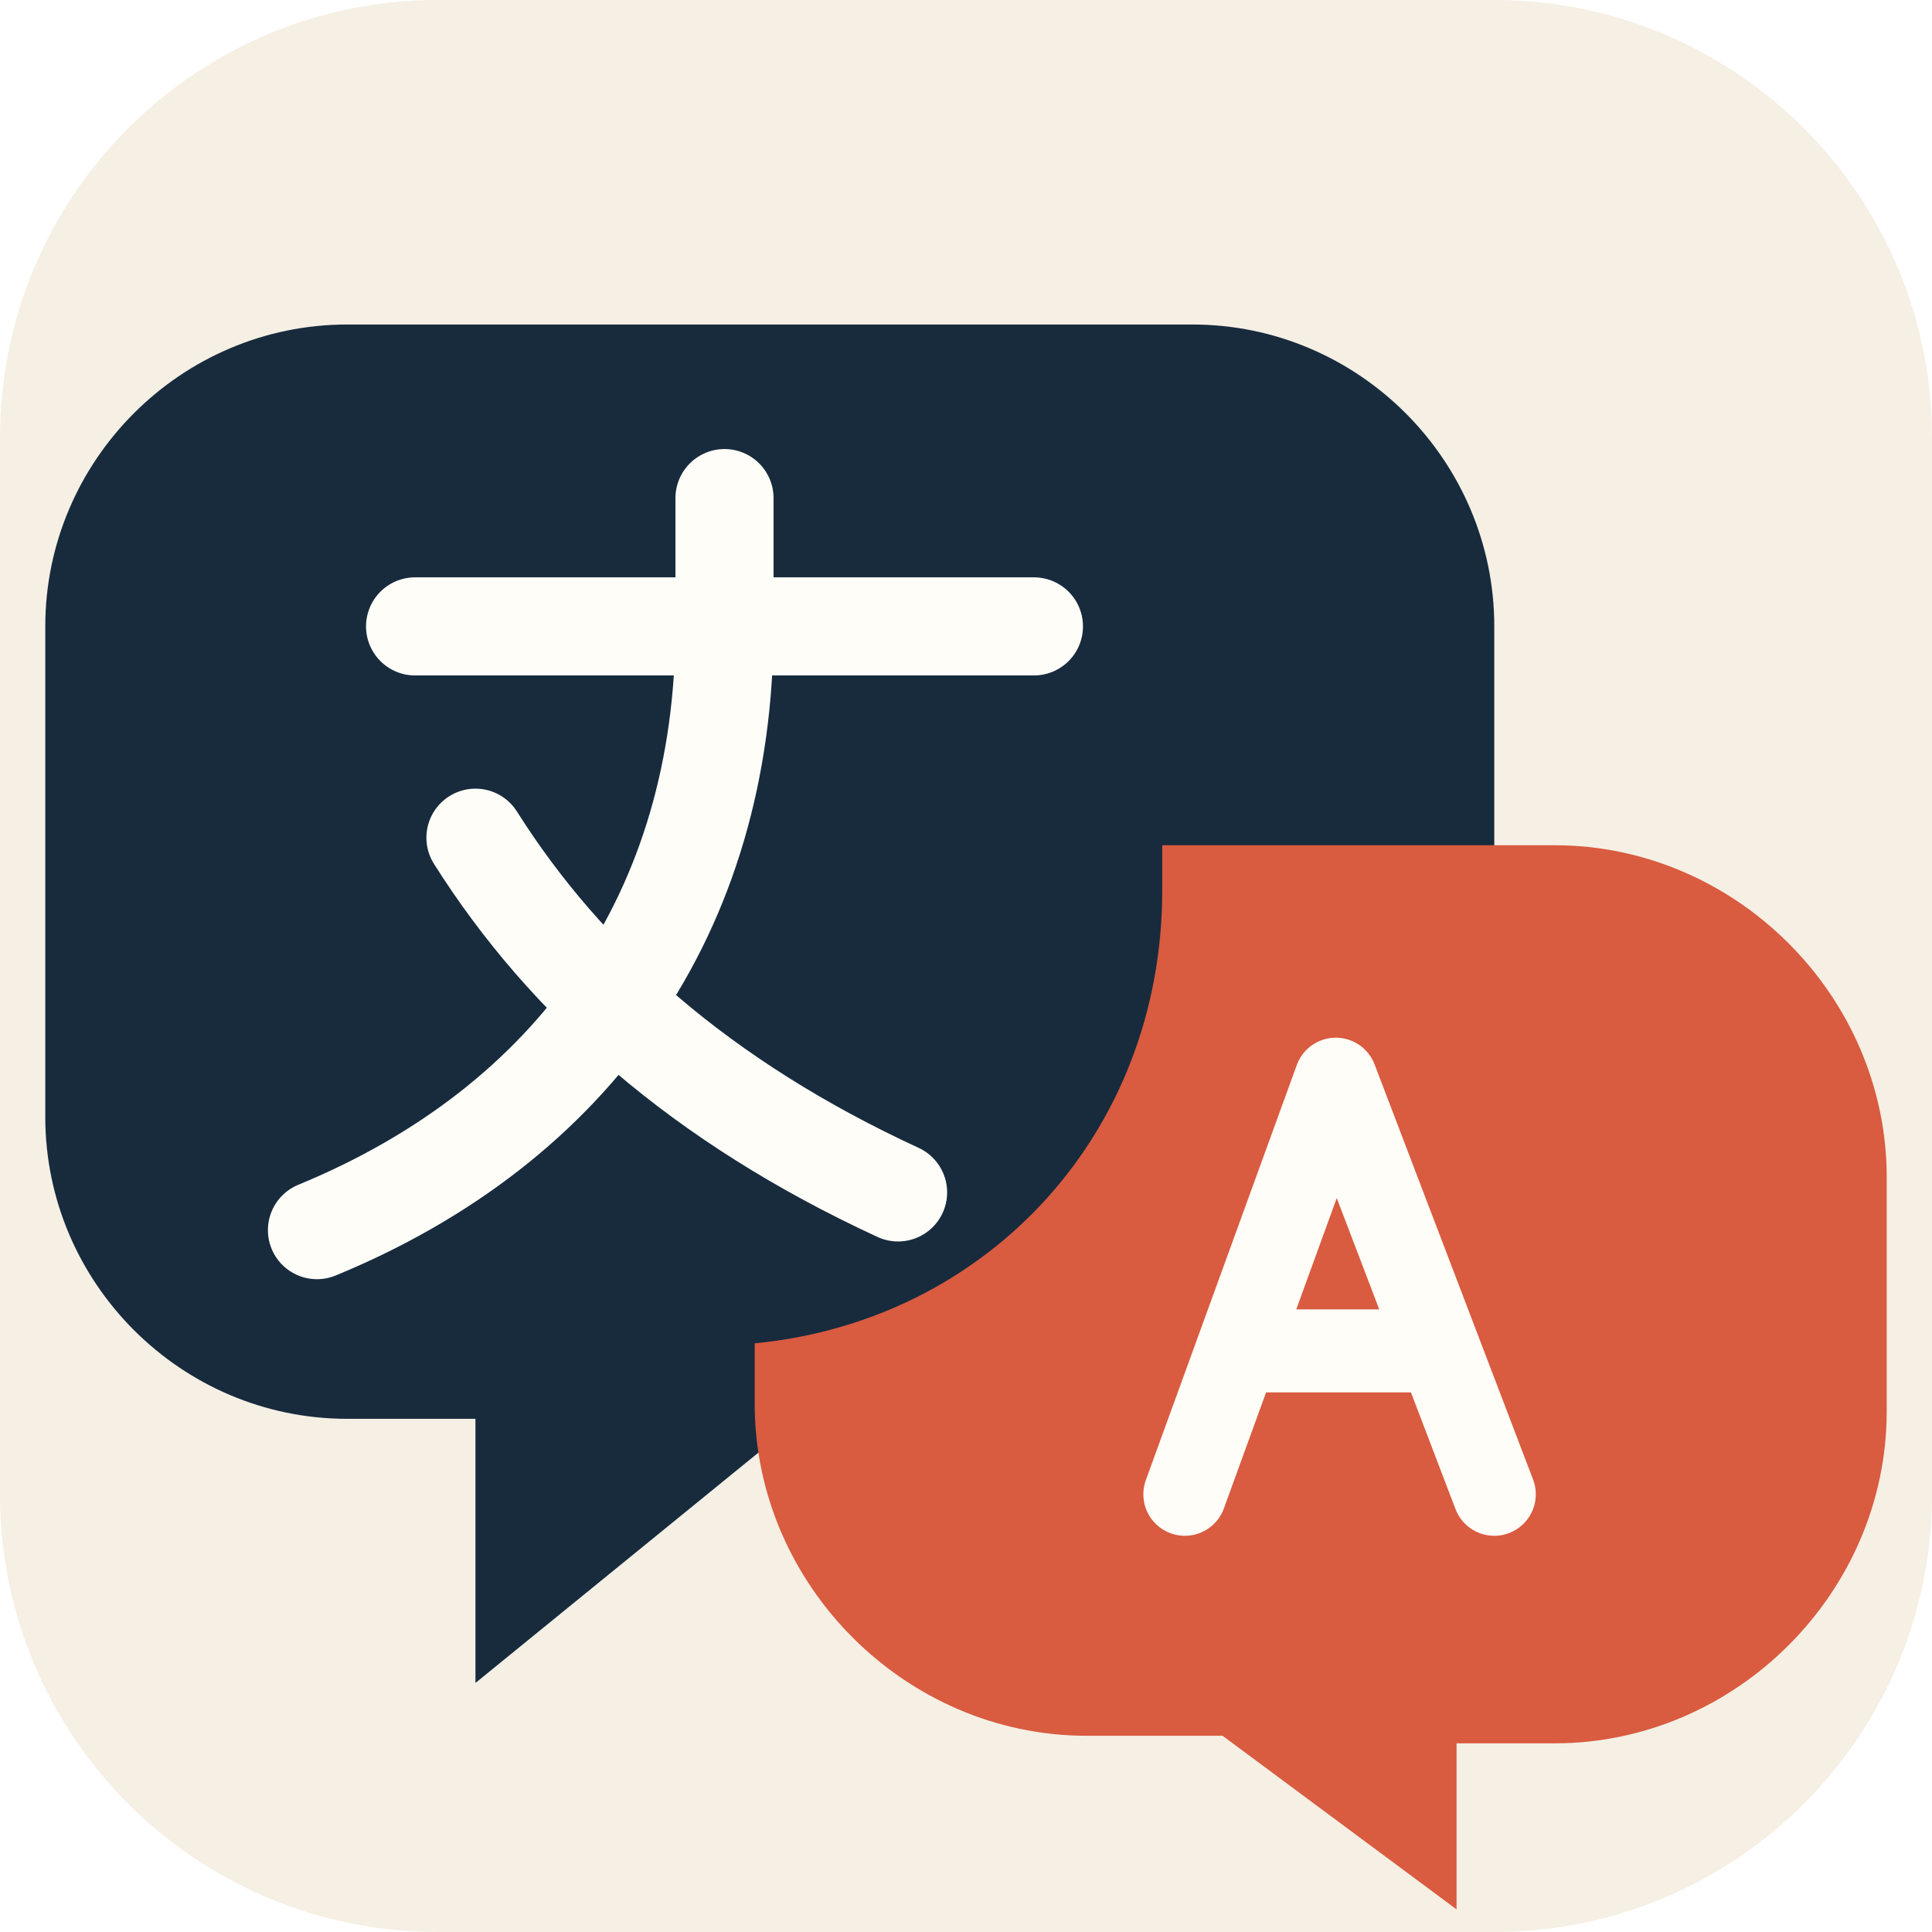
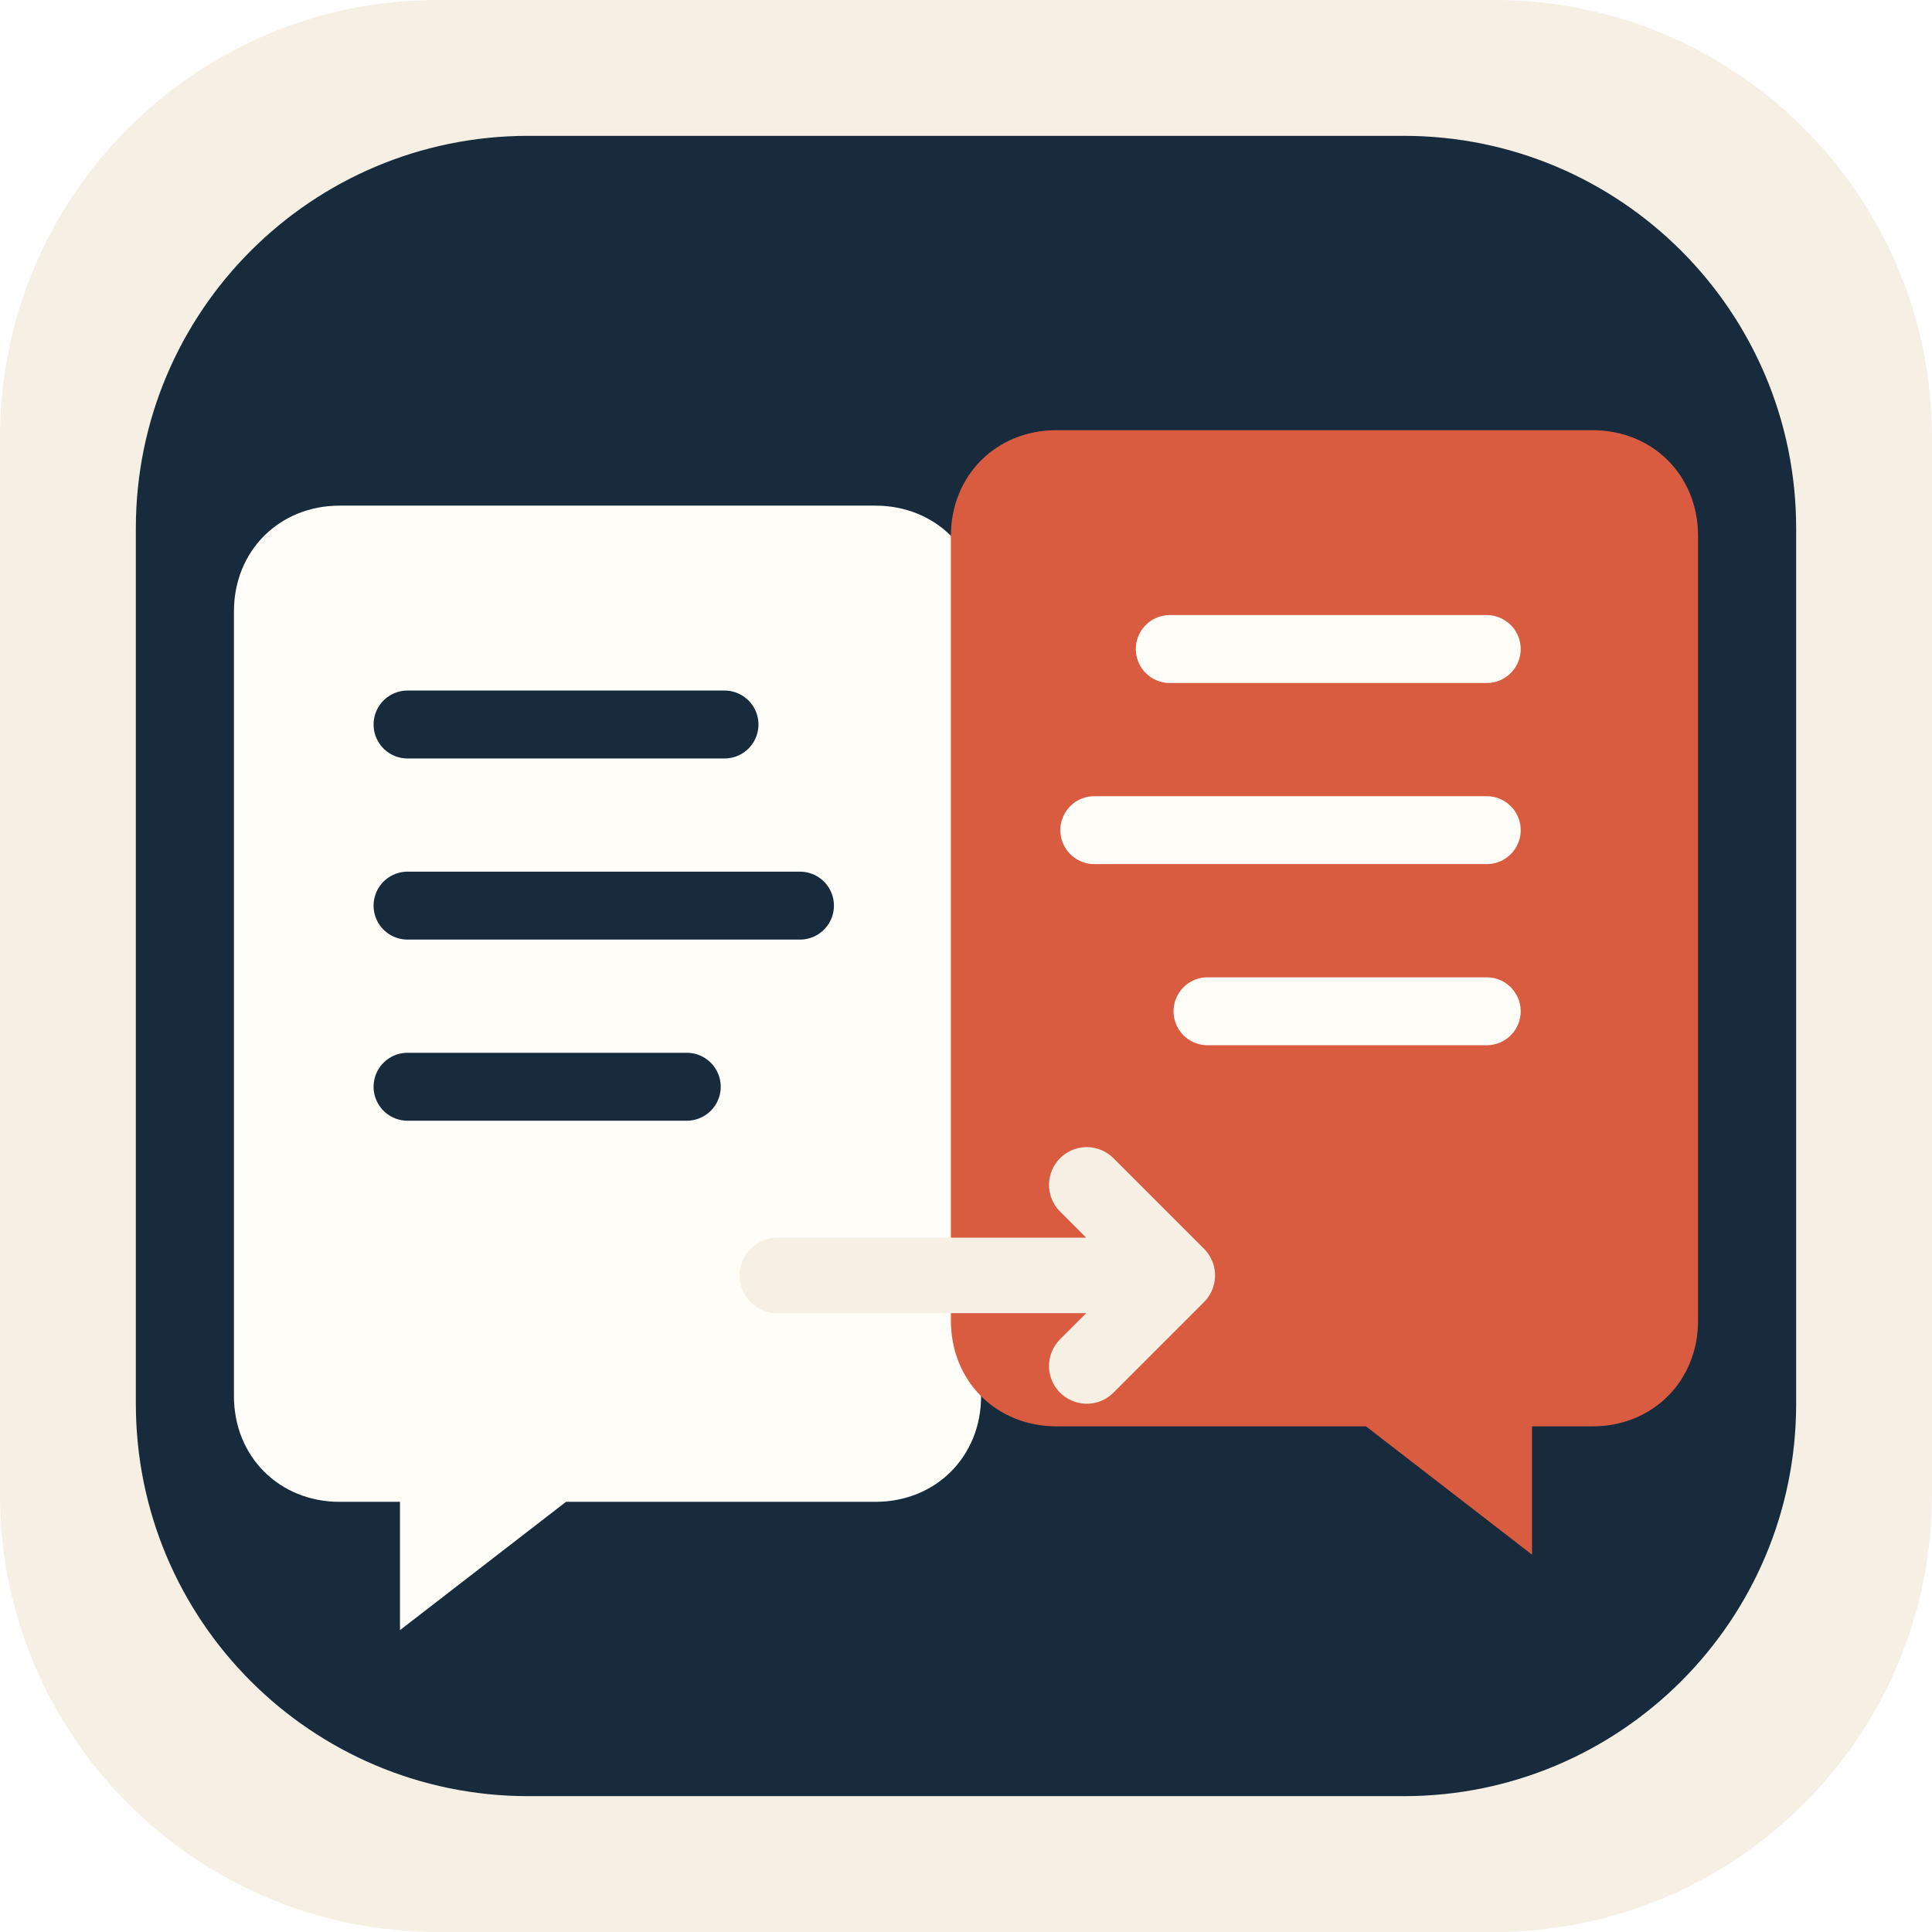
- <svg xmlns="http://www.w3.org/2000/svg" viewBox="0 0 256 256">
+ <svg xmlns="http://www.w3.org/2000/svg" viewBox="0 0 256 256" data-icon="brand-b2">
  <rect width="256" height="256" rx="58" fill="#f5efe4" />
-   <path d="M46 43h112c22 0 40 18 40 40v65c0 22-18 40-40 40h-52l-43 35v-35H46c-22 0-40-18-40-40V83c0-22 18-40 40-40Z" fill="#172b3d" />
-   <path d="M151 112h55c24 0 44 20 44 44v31c0 24-20 44-44 44h-13v22l-31-23h-18c-24 0-44-20-44-44v-8c31-3 54-28 54-60v-6Z" fill="#d95b40" />
-   <path d="M55 83h82M96 66v17c0 38-20 66-54 80M63 111c12 19 30 35 56 47" fill="none" stroke="#fffdf8" stroke-width="13" stroke-linecap="round" stroke-linejoin="round" />
-   <path d="m157 198 20-55 21 55M165 179h25" fill="none" stroke="#fffdf8" stroke-width="11" stroke-linecap="round" stroke-linejoin="round" />
+   <g transform="translate(18 18)">
+     <rect width="220" height="220" rx="52" fill="#172b3d" />
+     <path data-role="source-page" d="M27 49h71c8 0 14 6 14 14v104c0 8-6 14-14 14H57l-22 17v-17h-8c-8 0-14-6-14-14V63c0-8 6-14 14-14Z" fill="#fffdf8" />
+     <path data-role="translation-page" d="M122 39h71c8 0 14 6 14 14v104c0 8-6 14-14 14h-8v17l-22-17h-41c-8 0-14-6-14-14V53c0-8 6-14 14-14Z" fill="#d95b40" />
+     <path d="M36 78h42M36 102h52M36 126h37" fill="none" stroke="#172b3d" stroke-width="9" stroke-linecap="round" />
+     <path d="M137 68h42M127 92h52M142 116h37" fill="none" stroke="#fffdf8" stroke-width="9" stroke-linecap="round" />
+     <path data-role="translation-bridge" d="M85 151h53l-12-12m12 12-12 12" fill="none" stroke="#f5efe4" stroke-width="10" stroke-linecap="round" stroke-linejoin="round" />
+   </g>
</svg>
